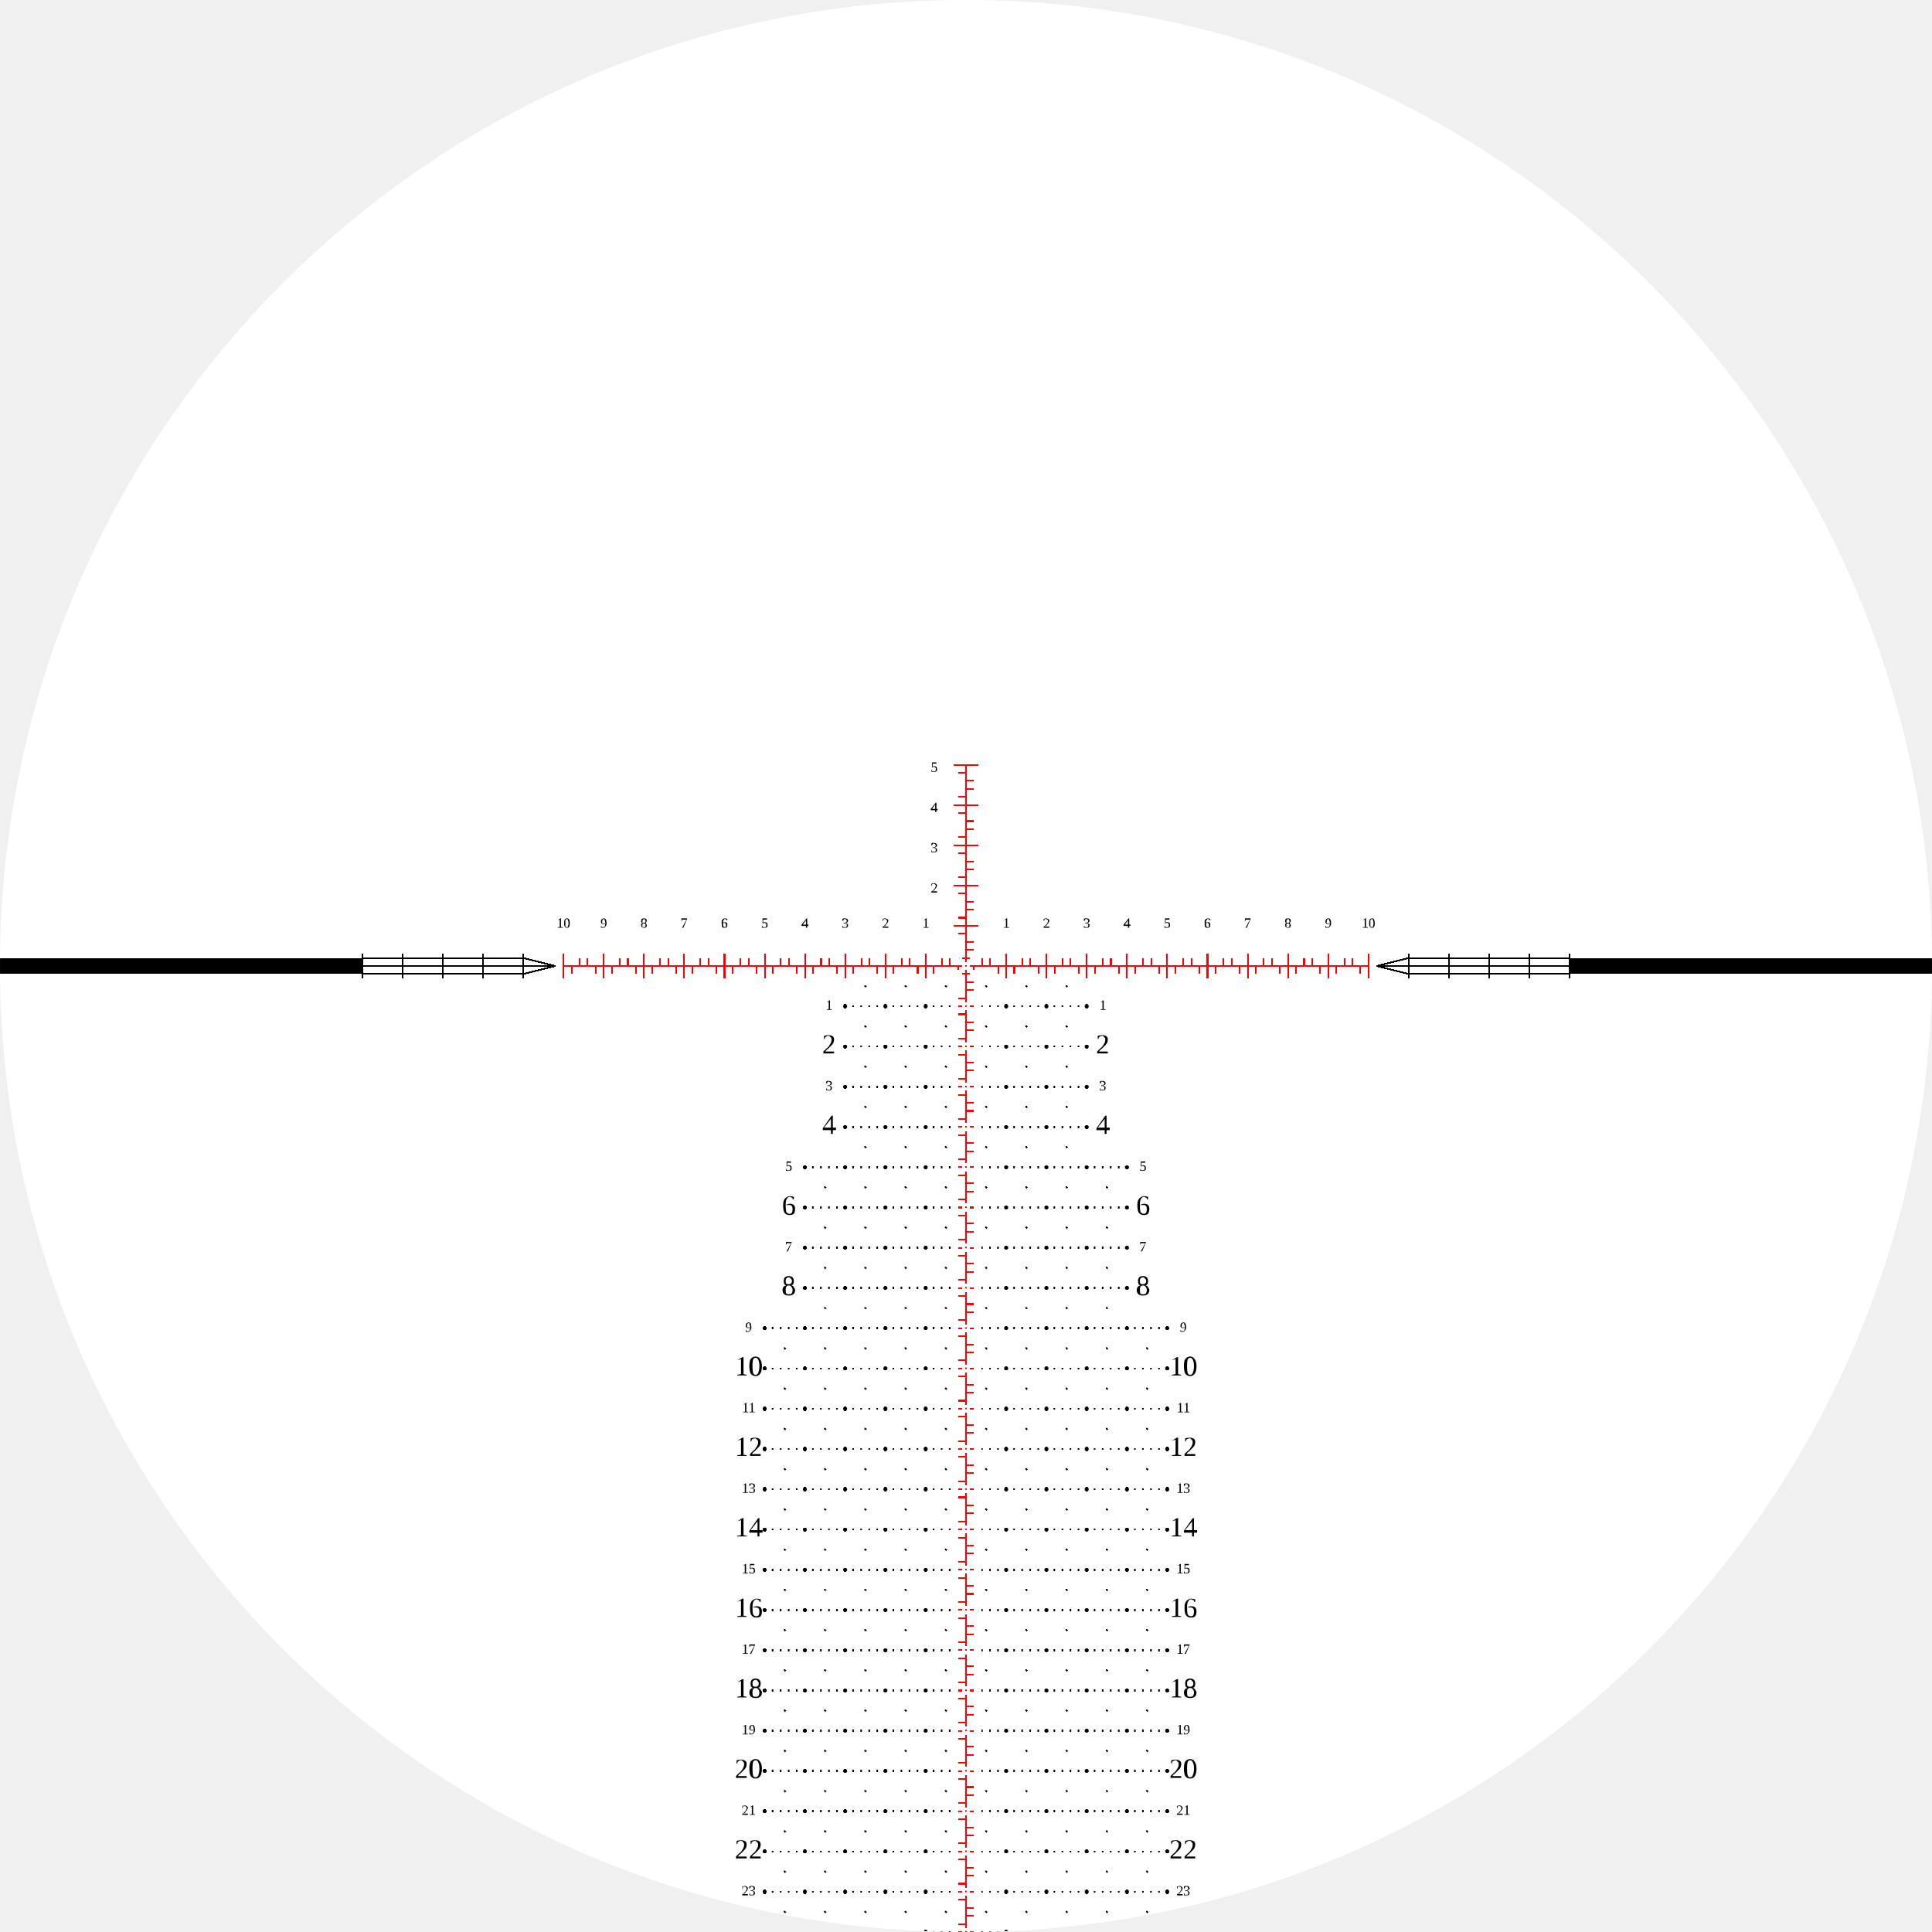
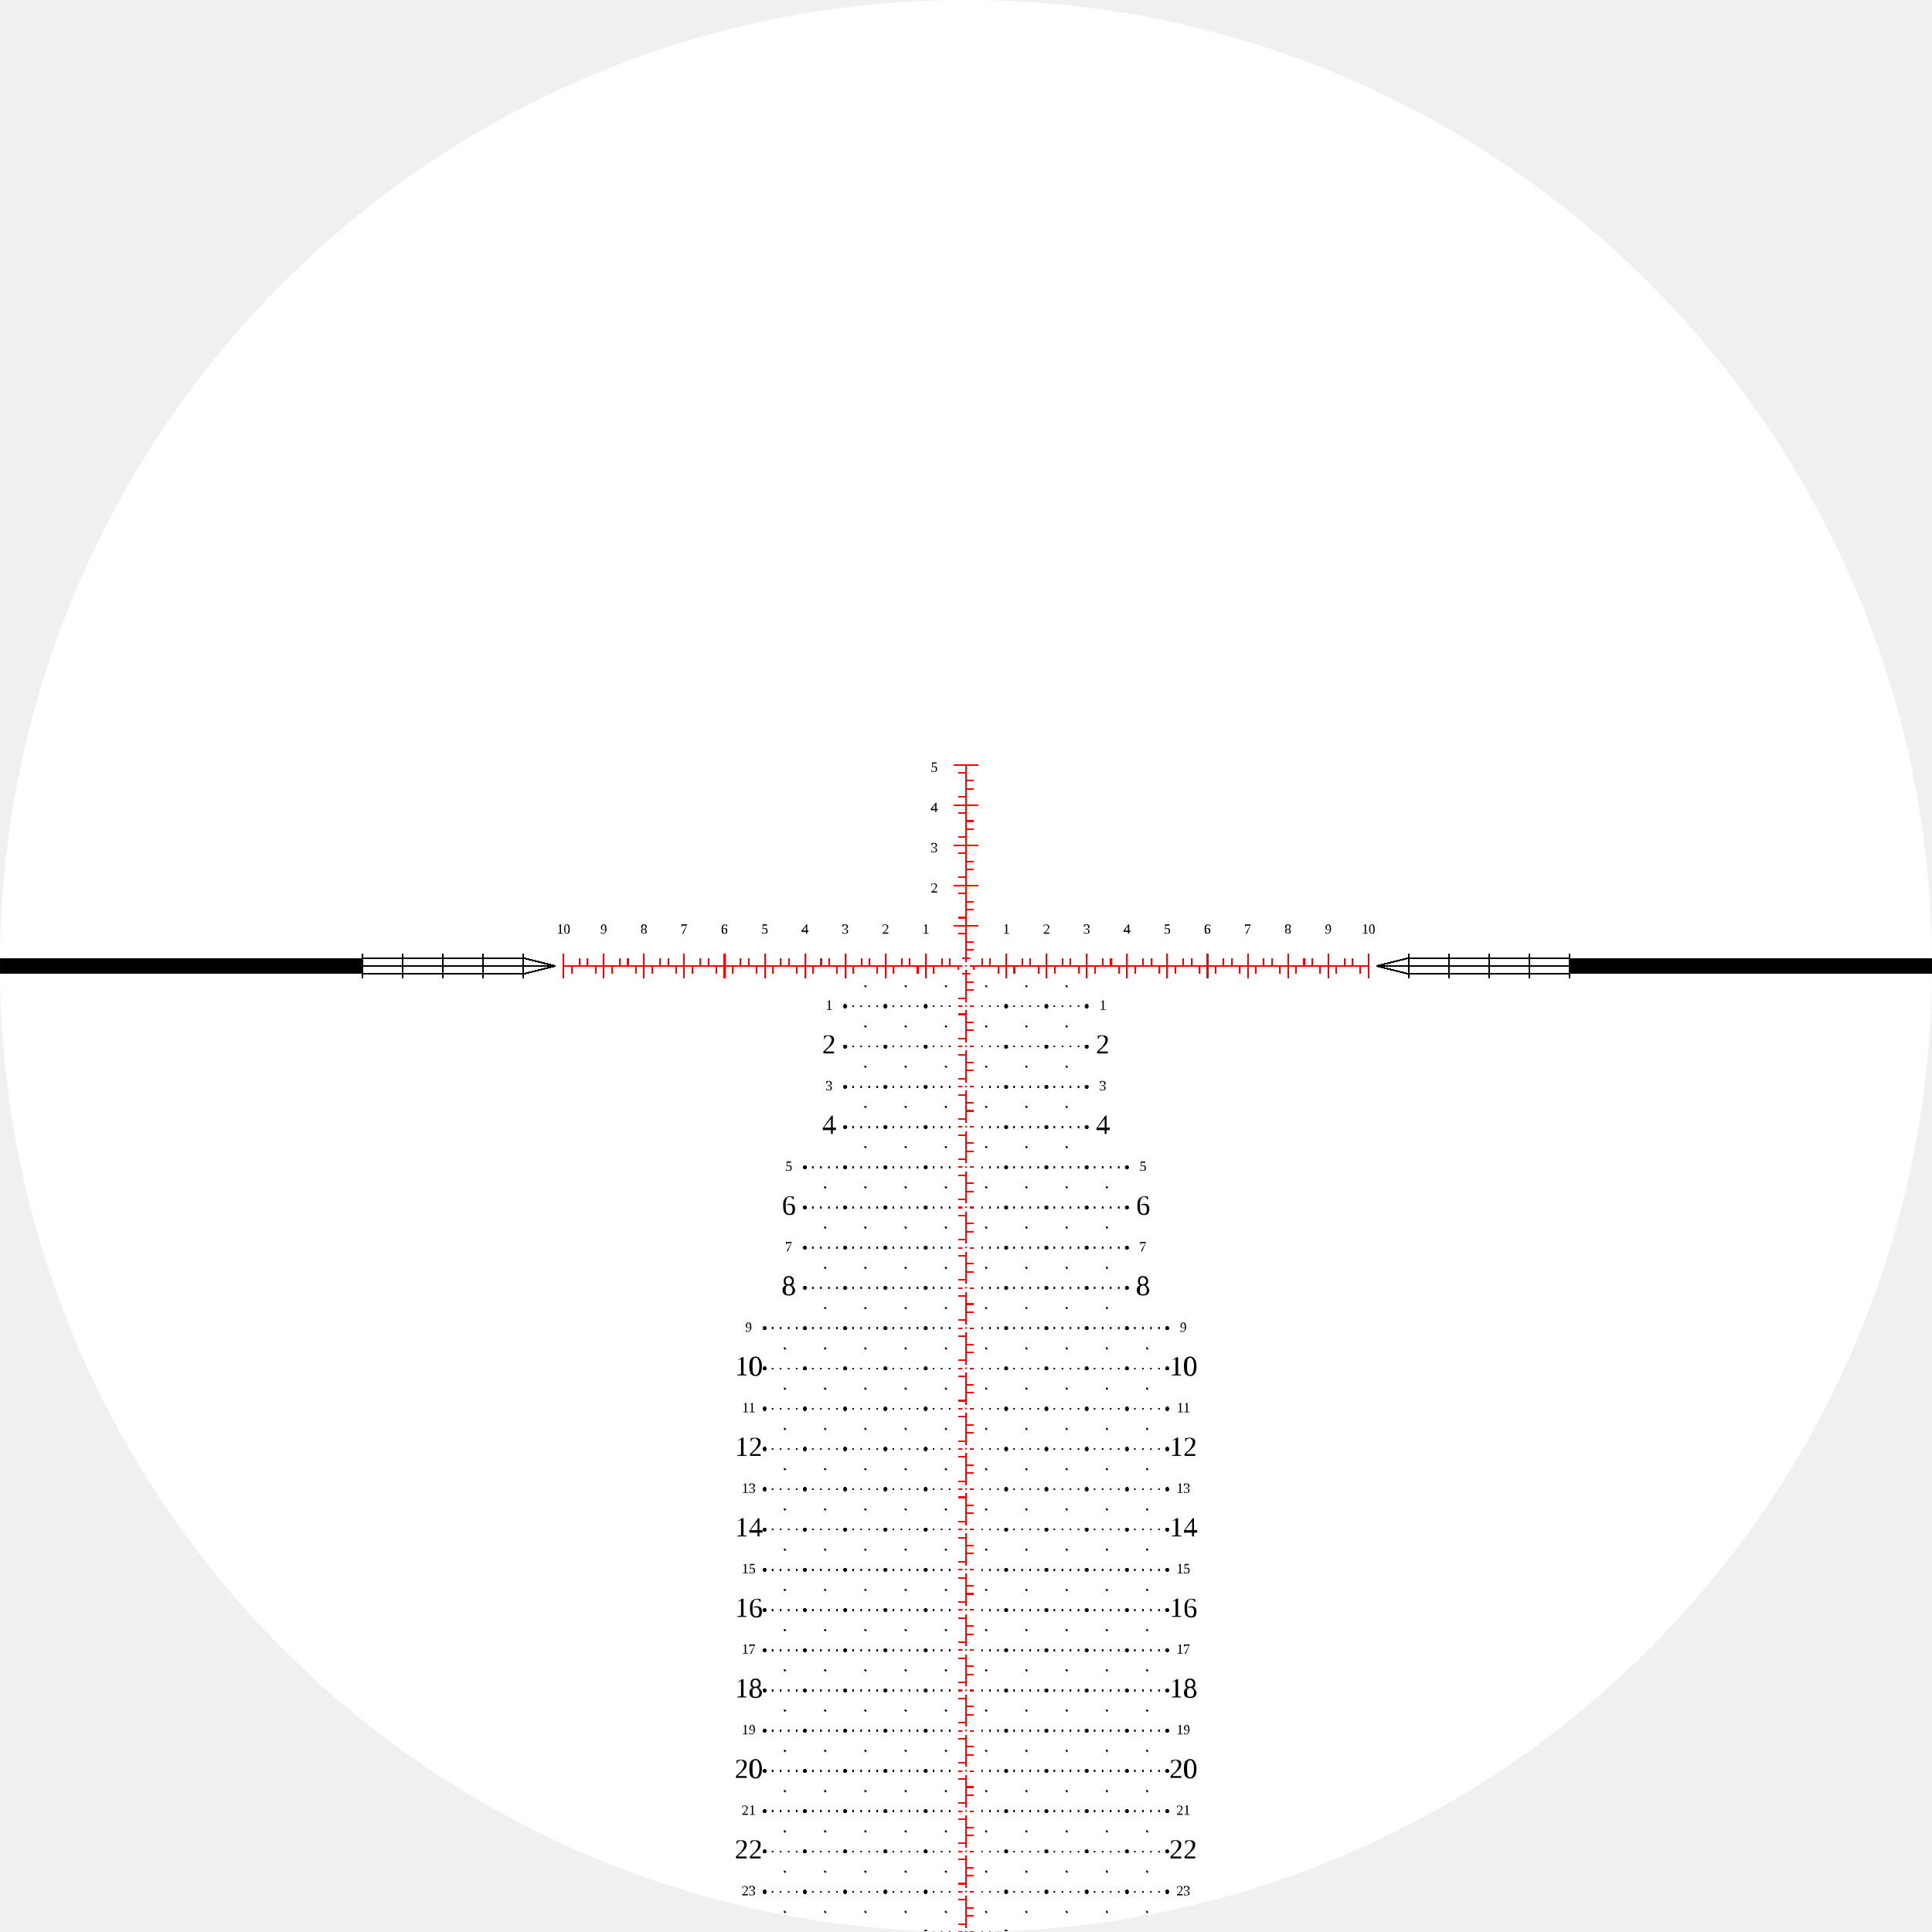
<svg xmlns="http://www.w3.org/2000/svg" width="4800" height="4800" viewBox="-24 -24 48 48" data-mil-width="48" data-mil-height="48" data-factor="100" shape-rendering="crispEdges">
  <defs>
    <pattern id="dotline-0" patternUnits="userSpaceOnUse" x="-0.025" y="-0.025" width="1" height="0.05">
      <circle cx="0.025" cy="0.025" r="0.025" fill="red" />
    </pattern>
    <pattern id="dotgrid-0" patternUnits="userSpaceOnUse" x="-2.525" y="0.475" width="1" height="1">
      <circle cx="0.025" cy="0.025" r="0.025" fill="black" />
    </pattern>
    <pattern id="dotgrid-2" patternUnits="userSpaceOnUse" x="-3.525" y="5.475" width="1" height="1">
      <circle cx="0.025" cy="0.025" r="0.025" fill="black" />
    </pattern>
    <pattern id="dotgrid-4" patternUnits="userSpaceOnUse" x="-4.525" y="9.475" width="1" height="1">
      <circle cx="0.025" cy="0.025" r="0.025" fill="black" />
    </pattern>
    <pattern id="dotline-2" patternUnits="userSpaceOnUse" x="-0.05" y="-0.05" width="1" height="0.1">
      <circle cx="0.05" cy="0.05" r="0.05" fill="black" />
    </pattern>
    <pattern id="dotline-5" patternUnits="userSpaceOnUse" x="-0.025" y="-0.025" width="0.2" height="0.05">
      <circle cx="0.025" cy="0.025" r="0.025" fill="black" />
    </pattern>
  </defs>
  <clipPath id="clip0">
    <circle id="circle-0" cx="0" cy="0" r="24" fill="white" />
  </clipPath>
  <g id="clipgroup-0" clip-path="url(#clip0)">
    <rect id="fill-0" x="-24" y="-24" width="48" height="48" fill="white" />
    <line id="hline-0" x1="0.1" y1="0" x2="10" y2="0" stroke="red" stroke-width="0.04" />
    <line id="hline-1" x1="-0.1" y1="0" x2="-10" y2="0" stroke="red" stroke-width="0.04" />
    <line id="vline-0" x1="0" y1="-0.1" x2="0" y2="-5" stroke="red" stroke-width="0.04" />
    <line id="hline-2" x1="-15" y1="0" x2="-10.2" y2="0" stroke="black" stroke-width="0.04" />
    <line id="hline-3" x1="15" y1="0" x2="10.2" y2="0" stroke="black" stroke-width="0.04" />
    <line id="line-0" x1="11" y1="-0.2" x2="10.2" y2="0" stroke="black" stroke-width="0.04" />
    <line id="line-1" x1="11" y1="0.2" x2="10.2" y2="0" stroke="black" stroke-width="0.04" />
    <line id="line-2" x1="-11" y1="-0.2" x2="-10.2" y2="0" stroke="black" stroke-width="0.04" />
    <line id="line-3" x1="-11" y1="0.2" x2="-10.2" y2="0" stroke="black" stroke-width="0.04" />
    <rect id="rect-0" x="-15" y="-0.2" width="4" height="0.4" fill="transparent" stroke="black" stroke-width="0.04" />
    <rect id="rect-1" x="11" y="-0.2" width="4" height="0.4" fill="transparent" stroke="black" stroke-width="0.04" />
    <rect id="rect-2" x="-24" y="-0.2" width="9" height="0.4" fill="black" />
    <rect id="rect-3" x="15" y="-0.2" width="9" height="0.4" fill="black" />
    <path id="hruler-0" d="M 11 -0.3 L 11 0.3 M 12 -0.3 L 12 0.3 M 13 -0.3 L 13 0.3 M 14 -0.3 L 14 0.3 M 15 -0.3 L 15 0.3" fill="none" stroke="black" stroke-width="0.04" />
    <path id="hruler-1" d="M -11 -0.3 L -11 0.3 M -12 -0.3 L -12 0.3 M -13 -0.3 L -13 0.3 M -14 -0.3 L -14 0.3 M -15 -0.3 L -15 0.3" fill="none" stroke="black" stroke-width="0.04" />
-     <text id="text-0" x="-10" y="-0.95" fill="black" font-size="0.347" text-anchor="middle">10</text>
-     <text id="text-1" x="-9" y="-0.95" fill="black" font-size="0.347" text-anchor="middle">9</text>
-     <text id="text-2" x="-8" y="-0.95" fill="black" font-size="0.347" text-anchor="middle">8</text>
-     <text id="text-3" x="-7" y="-0.95" fill="black" font-size="0.347" text-anchor="middle">7</text>
-     <text id="text-4" x="-6" y="-0.95" fill="black" font-size="0.347" text-anchor="middle">6</text>
-     <text id="text-5" x="-5" y="-0.95" fill="black" font-size="0.347" text-anchor="middle">5</text>
-     <text id="text-6" x="-4" y="-0.95" fill="black" font-size="0.347" text-anchor="middle">4</text>
-     <text id="text-7" x="-3" y="-0.95" fill="black" font-size="0.347" text-anchor="middle">3</text>
-     <text id="text-8" x="-2" y="-0.95" fill="black" font-size="0.347" text-anchor="middle">2</text>
-     <text id="text-9" x="-1" y="-0.95" fill="black" font-size="0.347" text-anchor="middle">1</text>
-     <text id="text-10" x="1" y="-0.95" fill="black" font-size="0.347" text-anchor="middle">1</text>
-     <text id="text-11" x="2" y="-0.95" fill="black" font-size="0.347" text-anchor="middle">2</text>
-     <text id="text-12" x="3" y="-0.95" fill="black" font-size="0.347" text-anchor="middle">3</text>
-     <text id="text-13" x="4" y="-0.95" fill="black" font-size="0.347" text-anchor="middle">4</text>
-     <text id="text-14" x="5" y="-0.95" fill="black" font-size="0.347" text-anchor="middle">5</text>
-     <text id="text-15" x="6" y="-0.95" fill="black" font-size="0.347" text-anchor="middle">6</text>
-     <text id="text-16" x="7" y="-0.95" fill="black" font-size="0.347" text-anchor="middle">7</text>
-     <text id="text-17" x="8" y="-0.95" fill="black" font-size="0.347" text-anchor="middle">8</text>
-     <text id="text-18" x="9" y="-0.95" fill="black" font-size="0.347" text-anchor="middle">9</text>
-     <text id="text-19" x="10" y="-0.95" fill="black" font-size="0.347" text-anchor="middle">10</text>
+     <text id="text-0" x="-10" y="-0.8" fill="black" font-size="0.347" text-anchor="middle">10</text>
+     <text id="text-1" x="-9" y="-0.8" fill="black" font-size="0.347" text-anchor="middle">9</text>
+     <text id="text-2" x="-8" y="-0.8" fill="black" font-size="0.347" text-anchor="middle">8</text>
+     <text id="text-3" x="-7" y="-0.8" fill="black" font-size="0.347" text-anchor="middle">7</text>
+     <text id="text-4" x="-6" y="-0.8" fill="black" font-size="0.347" text-anchor="middle">6</text>
+     <text id="text-5" x="-5" y="-0.8" fill="black" font-size="0.347" text-anchor="middle">5</text>
+     <text id="text-6" x="-4" y="-0.8" fill="black" font-size="0.347" text-anchor="middle">4</text>
+     <text id="text-7" x="-3" y="-0.8" fill="black" font-size="0.347" text-anchor="middle">3</text>
+     <text id="text-8" x="-2" y="-0.8" fill="black" font-size="0.347" text-anchor="middle">2</text>
+     <text id="text-9" x="-1" y="-0.8" fill="black" font-size="0.347" text-anchor="middle">1</text>
+     <text id="text-10" x="1" y="-0.8" fill="black" font-size="0.347" text-anchor="middle">1</text>
+     <text id="text-11" x="2" y="-0.8" fill="black" font-size="0.347" text-anchor="middle">2</text>
+     <text id="text-12" x="3" y="-0.8" fill="black" font-size="0.347" text-anchor="middle">3</text>
+     <text id="text-13" x="4" y="-0.8" fill="black" font-size="0.347" text-anchor="middle">4</text>
+     <text id="text-14" x="5" y="-0.8" fill="black" font-size="0.347" text-anchor="middle">5</text>
+     <text id="text-15" x="6" y="-0.8" fill="black" font-size="0.347" text-anchor="middle">6</text>
+     <text id="text-16" x="7" y="-0.8" fill="black" font-size="0.347" text-anchor="middle">7</text>
+     <text id="text-17" x="8" y="-0.8" fill="black" font-size="0.347" text-anchor="middle">8</text>
+     <text id="text-18" x="9" y="-0.8" fill="black" font-size="0.347" text-anchor="middle">9</text>
+     <text id="text-19" x="10" y="-0.8" fill="black" font-size="0.347" text-anchor="middle">10</text>
    <path id="hruler-2" d="M 10 -0.3 L 10 0.3 M 9 -0.3 L 9 0.3 M 8 -0.3 L 8 0.3 M 7 -0.3 L 7 0.3 M 6 -0.3 L 6 0.3 M 5 -0.3 L 5 0.3 M 4 -0.3 L 4 0.3 M 3 -0.3 L 3 0.3 M 2 -0.3 L 2 0.3 M 1 -0.3 L 1 0.3" fill="none" stroke="red" stroke-width="0.04" />
    <path id="hruler-3" d="M -10 -0.3 L -10 0.3 M -9 -0.3 L -9 0.3 M -8 -0.3 L -8 0.3 M -7 -0.3 L -7 0.3 M -6 -0.3 L -6 0.3 M -5 -0.3 L -5 0.3 M -4 -0.3 L -4 0.3 M -3 -0.3 L -3 0.3 M -2 -0.3 L -2 0.3 M -1 -0.3 L -1 0.3" fill="none" stroke="red" stroke-width="0.04" />
    <path id="hruler-4" d="M 9.8 0 L 9.8 0.2 M 8.8 0 L 8.8 0.2 M 7.8 0 L 7.8 0.2 M 6.8 0 L 6.8 0.2 M 5.8 0 L 5.8 0.2 M 4.8 0 L 4.8 0.2 M 3.8 0 L 3.8 0.2 M 2.8 0 L 2.8 0.2 M 1.8 0 L 1.8 0.2 M 0.8 0 L 0.8 0.2" fill="none" stroke="red" stroke-width="0.04" />
    <path id="hruler-5" d="M -9.8 0 L -9.8 0.2 M -8.8 0 L -8.8 0.2 M -7.8 0 L -7.8 0.2 M -6.8 0 L -6.8 0.2 M -5.8 0 L -5.8 0.2 M -4.8 0 L -4.8 0.2 M -3.8 0 L -3.8 0.2 M -2.8 0 L -2.8 0.2 M -1.8 0 L -1.8 0.2 M -0.8 0 L -0.8 0.2" fill="none" stroke="red" stroke-width="0.04" />
    <path id="hruler-6" d="M 9.6 -0.2 L 9.6 0 M 8.6 -0.2 L 8.6 0 M 7.6 -0.2 L 7.6 0 M 6.6 -0.2 L 6.6 0 M 5.6 -0.2 L 5.6 0 M 4.6 -0.2 L 4.6 0 M 3.6 -0.2 L 3.6 0 M 2.6 -0.2 L 2.6 0 M 1.6 -0.2 L 1.6 0 M 0.6 -0.2 L 0.6 0" fill="none" stroke="red" stroke-width="0.04" />
    <path id="hruler-7" d="M -9.6 -0.2 L -9.6 0 M -8.6 -0.2 L -8.6 0 M -7.6 -0.2 L -7.6 0 M -6.6 -0.2 L -6.6 0 M -5.6 -0.2 L -5.6 0 M -4.6 -0.2 L -4.6 0 M -3.6 -0.2 L -3.6 0 M -2.6 -0.2 L -2.6 0 M -1.6 -0.2 L -1.6 0 M -0.6 -0.2 L -0.6 0" fill="none" stroke="red" stroke-width="0.04" />
    <path id="hruler-8" d="M 9.4 -0.2 L 9.4 0 M 8.4 -0.2 L 8.4 0 M 7.4 -0.2 L 7.4 0 M 6.4 -0.2 L 6.4 0 M 5.4 -0.2 L 5.4 0 M 4.4 -0.2 L 4.4 0 M 3.4 -0.2 L 3.4 0 M 2.4 -0.2 L 2.4 0 M 1.4 -0.2 L 1.4 0 M 0.4 -0.2 L 0.4 0" fill="none" stroke="red" stroke-width="0.04" />
    <path id="hruler-9" d="M -9.4 -0.2 L -9.4 0 M -8.4 -0.2 L -8.4 0 M -7.4 -0.2 L -7.4 0 M -6.4 -0.2 L -6.4 0 M -5.4 -0.2 L -5.4 0 M -4.4 -0.2 L -4.4 0 M -3.4 -0.2 L -3.4 0 M -2.4 -0.2 L -2.4 0 M -1.4 -0.2 L -1.4 0 M -0.4 -0.2 L -0.4 0" fill="none" stroke="red" stroke-width="0.04" />
    <path id="hruler-10" d="M 9.2 0 L 9.2 0.2 M 8.2 0 L 8.2 0.2 M 7.2 0 L 7.2 0.2 M 6.2 0 L 6.2 0.2 M 5.2 0 L 5.2 0.2 M 4.2 0 L 4.2 0.2 M 3.2 0 L 3.2 0.2 M 2.2 0 L 2.2 0.2 M 1.2 0 L 1.2 0.2" fill="none" stroke="red" stroke-width="0.04" />
    <path id="hruler-11" d="M -9.2 0 L -9.2 0.2 M -8.2 0 L -8.2 0.2 M -7.2 0 L -7.2 0.2 M -6.2 0 L -6.2 0.2 M -5.2 0 L -5.2 0.2 M -4.2 0 L -4.2 0.2 M -3.2 0 L -3.2 0.2 M -2.2 0 L -2.2 0.2 M -1.2 0 L -1.2 0.2" fill="none" stroke="red" stroke-width="0.04" />
    <line id="vline-1" x1="0.2" y1="0" x2="0.2" y2="0.1" stroke="red" stroke-width="0.04" />
    <line id="vline-2" x1="-0.2" y1="0" x2="-0.2" y2="0.1" stroke="red" stroke-width="0.04" />
    <path id="vruler-0" d="M -0.2 1.2 L 0 1.2 M -0.2 2.2 L 0 2.2 M -0.2 3.2 L 0 3.2 M -0.2 4.2 L 0 4.2 M -0.2 5.2 L 0 5.2 M -0.2 6.2 L 0 6.2 M -0.2 7.2 L 0 7.2 M -0.2 8.2 L 0 8.2 M -0.2 9.2 L 0 9.2 M -0.2 10.2 L 0 10.2 M -0.2 11.2 L 0 11.2 M -0.2 12.2 L 0 12.2 M -0.2 13.2 L 0 13.2 M -0.2 14.2 L 0 14.2 M -0.2 15.2 L 0 15.2 M -0.2 16.2 L 0 16.2 M -0.2 17.2 L 0 17.2 M -0.2 18.2 L 0 18.2 M -0.2 19.2 L 0 19.2 M -0.2 20.2 L 0 20.2 M -0.2 21.2 L 0 21.2 M -0.2 22.2 L 0 22.2 M -0.2 23.2 L 0 23.2" fill="none" stroke="red" stroke-width="0.04" />
    <path id="vruler-1" d="M 0 0.4 L 0.2 0.4 M 0 1.4 L 0.2 1.4 M 0 2.4 L 0.2 2.4 M 0 3.4 L 0.2 3.4 M 0 4.4 L 0.2 4.4 M 0 5.4 L 0.2 5.4 M 0 6.4 L 0.2 6.4 M 0 7.4 L 0.2 7.4 M 0 8.4 L 0.2 8.4 M 0 9.4 L 0.2 9.4 M 0 10.4 L 0.2 10.4 M 0 11.4 L 0.2 11.4 M 0 12.4 L 0.2 12.4 M 0 13.4 L 0.2 13.4 M 0 14.4 L 0.2 14.4 M 0 15.4 L 0.2 15.4 M 0 16.4 L 0.2 16.4 M 0 17.4 L 0.2 17.4 M 0 18.4 L 0.2 18.4 M 0 19.4 L 0.2 19.4 M 0 20.4 L 0.2 20.4 M 0 21.4 L 0.2 21.4 M 0 22.4 L 0.2 22.4 M 0 23.4 L 0.2 23.4" fill="none" stroke="red" stroke-width="0.04" />
    <path id="vruler-2" d="M 0 0.6 L 0.2 0.6 M 0 1.6 L 0.2 1.6 M 0 2.6 L 0.2 2.6 M 0 3.6 L 0.2 3.6 M 0 4.6 L 0.2 4.6 M 0 5.6 L 0.2 5.6 M 0 6.6 L 0.2 6.6 M 0 7.6 L 0.2 7.6 M 0 8.6 L 0.2 8.6 M 0 9.6 L 0.2 9.6 M 0 10.6 L 0.2 10.6 M 0 11.6 L 0.2 11.6 M 0 12.6 L 0.2 12.6 M 0 13.6 L 0.2 13.6 M 0 14.6 L 0.2 14.6 M 0 15.6 L 0.2 15.6 M 0 16.6 L 0.2 16.6 M 0 17.6 L 0.2 17.6 M 0 18.6 L 0.2 18.6 M 0 19.6 L 0.2 19.6 M 0 20.6 L 0.2 20.6 M 0 21.6 L 0.2 21.6 M 0 22.6 L 0.2 22.6 M 0 23.6 L 0.2 23.6" fill="none" stroke="red" stroke-width="0.04" />
    <path id="vruler-3" d="M -0.2 0.8 L 0 0.8 M -0.2 1.8 L 0 1.8 M -0.2 2.8 L 0 2.8 M -0.2 3.8 L 0 3.8 M -0.2 4.8 L 0 4.8 M -0.2 5.8 L 0 5.8 M -0.2 6.8 L 0 6.8 M -0.2 7.8 L 0 7.8 M -0.2 8.8 L 0 8.8 M -0.2 9.8 L 0 9.8 M -0.2 10.8 L 0 10.8 M -0.2 11.8 L 0 11.8 M -0.2 12.8 L 0 12.8 M -0.2 13.8 L 0 13.8 M -0.2 14.8 L 0 14.8 M -0.2 15.8 L 0 15.8 M -0.2 16.8 L 0 16.8 M -0.2 17.8 L 0 17.8 M -0.2 18.8 L 0 18.8 M -0.2 19.8 L 0 19.8 M -0.2 20.8 L 0 20.8 M -0.2 21.8 L 0 21.8 M -0.2 22.8 L 0 22.8 M -0.2 23.8 L 0 23.8" fill="none" stroke="red" stroke-width="0.04" />
    <path id="vruler-4" d="M -0.3 -5 L 0.3 -5 M -0.3 -4 L 0.3 -4 M -0.3 -3 L 0.3 -3 M -0.3 -2 L 0.3 -2 M -0.3 -1 L 0.3 -1" fill="none" stroke="red" stroke-width="0.04" />
    <path id="vruler-5" d="M -0.2 -4.8 L 0 -4.8 M -0.2 -3.8 L 0 -3.8 M -0.2 -2.8 L 0 -2.8 M -0.2 -1.8 L 0 -1.8 M -0.2 -0.8 L 0 -0.8" fill="none" stroke="red" stroke-width="0.04" />
    <path id="vruler-6" d="M 0 -4.6 L 0.2 -4.6 M 0 -3.6 L 0.2 -3.6 M 0 -2.6 L 0.2 -2.6 M 0 -1.6 L 0.2 -1.6 M 0 -0.6 L 0.2 -0.6" fill="none" stroke="red" stroke-width="0.04" />
    <path id="vruler-7" d="M 0 -4.4 L 0.2 -4.4 M 0 -3.4 L 0.2 -3.4 M 0 -2.4 L 0.2 -2.4 M 0 -1.4 L 0.2 -1.4 M 0 -0.4 L 0.2 -0.4" fill="none" stroke="red" stroke-width="0.04" />
    <path id="vruler-8" d="M -0.2 -4.2 L 0 -4.2 M -0.2 -3.2 L 0 -3.2 M -0.2 -2.2 L 0 -2.2 M -0.2 -1.2 L 0 -1.2" fill="none" stroke="red" stroke-width="0.04" />
    <path id="vruler-9" d="M 0.1 1 L 0.2 1 M 0.1 2 L 0.2 2 M 0.1 3 L 0.2 3 M 0.1 4 L 0.2 4 M 0.1 5 L 0.2 5 M 0.1 6 L 0.2 6 M 0.1 7 L 0.2 7 M 0.1 8 L 0.2 8 M 0.1 9 L 0.2 9 M 0.1 10 L 0.2 10 M 0.1 11 L 0.2 11 M 0.1 12 L 0.2 12 M 0.1 13 L 0.2 13 M 0.1 14 L 0.2 14 M 0.1 15 L 0.2 15 M 0.1 16 L 0.2 16 M 0.1 17 L 0.2 17 M 0.1 18 L 0.2 18 M 0.1 19 L 0.2 19 M 0.1 20 L 0.2 20 M 0.1 21 L 0.2 21 M 0.1 22 L 0.2 22 M 0.1 23 L 0.2 23 M 0.1 24 L 0.2 24" fill="none" stroke="red" stroke-width="0.04" />
    <path id="vruler-10" d="M -0.2 1 L -0.1 1 M -0.2 2 L -0.1 2 M -0.2 3 L -0.1 3 M -0.2 4 L -0.1 4 M -0.2 5 L -0.1 5 M -0.2 6 L -0.1 6 M -0.2 7 L -0.1 7 M -0.2 8 L -0.1 8 M -0.2 9 L -0.1 9 M -0.2 10 L -0.1 10 M -0.2 11 L -0.1 11 M -0.2 12 L -0.1 12 M -0.2 13 L -0.1 13 M -0.2 14 L -0.1 14 M -0.2 15 L -0.1 15 M -0.2 16 L -0.1 16 M -0.2 17 L -0.1 17 M -0.2 18 L -0.1 18 M -0.2 19 L -0.1 19 M -0.2 20 L -0.1 20 M -0.2 21 L -0.1 21 M -0.2 22 L -0.1 22 M -0.2 23 L -0.1 23 M -0.2 24 L -0.1 24" fill="none" stroke="red" stroke-width="0.04" />
    <line id="hline-4" x1="0.1" y1="0.2" x2="-0.1" y2="0.2" stroke="red" stroke-width="0.04" />
    <line id="hline-5" x1="0.1" y1="-0.2" x2="-0.1" y2="-0.2" stroke="red" stroke-width="0.04" />
    <rect id="dotline-1" x="-0.025" y="-0.025" width="24.05" height="0.05" fill="url(#dotline-0)" transform="translate(0,0) rotate(90)" />
    <path id="vdashline-0" d="M 0 0.1 L 0 0.9 M 0 1.1 L 0 1.9 M 0 2.1 L 0 2.9 M 0 3.1 L 0 3.9 M 0 4.1 L 0 4.9 M 0 5.1 L 0 5.9 M 0 6.1 L 0 6.9 M 0 7.1 L 0 7.9 M 0 8.1 L 0 8.9 M 0 9.1 L 0 9.9 M 0 10.1 L 0 10.9 M 0 11.1 L 0 11.9 M 0 12.1 L 0 12.9 M 0 13.1 L 0 13.9 M 0 14.1 L 0 14.9 M 0 15.1 L 0 15.9 M 0 16.1 L 0 16.9 M 0 17.1 L 0 17.9 M 0 18.1 L 0 18.9 M 0 19.1 L 0 19.9 M 0 20.1 L 0 20.9 M 0 21.1 L 0 21.9 M 0 22.1 L 0 22.9 M 0 23.1 L 0 23.9" fill="none" stroke="red" stroke-width="0.04" />
    <text id="text-20" x="-0.7" y="-4.825" fill="black" font-size="0.347" text-anchor="end">5</text>
    <text id="text-21" x="-0.7" y="-3.825" fill="black" font-size="0.347" text-anchor="end">4</text>
    <text id="text-22" x="-0.7" y="-2.825" fill="black" font-size="0.347" text-anchor="end">3</text>
    <text id="text-23" x="-0.7" y="-1.825" fill="black" font-size="0.347" text-anchor="end">2</text>
    <rect id="dotgrid-1" x="-2.525" y="0.475" width="5.05" height="4.05" fill="url(#dotgrid-0)" />
    <rect id="dotgrid-3" x="-3.525" y="5.475" width="7.05" height="3.05" fill="url(#dotgrid-2)" />
    <rect id="dotgrid-5" x="-4.525" y="9.475" width="9.05" height="15.05" fill="url(#dotgrid-4)" />
    <text id="text-24" x="3.4" y="1.088" fill="black" font-size="0.347" text-anchor="middle">1</text>
    <text id="text-25" x="-3.4" y="1.088" fill="black" font-size="0.347" text-anchor="middle">1</text>
    <rect id="dotline-3" x="-0.05" y="-0.05" width="2.1" height="0.1" fill="url(#dotline-2)" transform="translate(-3,1) rotate(0)" />
    <rect id="dotline-4" x="-0.05" y="-0.05" width="2.1" height="0.1" fill="url(#dotline-2)" transform="translate(1,1) rotate(0)" />
    <rect id="dotline-6" x="-0.025" y="-0.025" width="2.65" height="0.05" fill="url(#dotline-5)" transform="translate(-3,1) rotate(0)" />
    <rect id="dotline-7" x="-0.025" y="-0.025" width="2.65" height="0.05" fill="url(#dotline-5)" transform="translate(0.4,1) rotate(0)" />
    <text id="text-26" x="3.4" y="2.175" fill="black" font-size="0.694" text-anchor="middle">2</text>
    <text id="text-27" x="-3.4" y="2.175" fill="black" font-size="0.694" text-anchor="middle">2</text>
    <rect id="dotline-8" x="-0.05" y="-0.05" width="2.1" height="0.1" fill="url(#dotline-2)" transform="translate(-3,2) rotate(0)" />
    <rect id="dotline-9" x="-0.05" y="-0.05" width="2.1" height="0.1" fill="url(#dotline-2)" transform="translate(1,2) rotate(0)" />
    <rect id="dotline-10" x="-0.025" y="-0.025" width="2.65" height="0.05" fill="url(#dotline-5)" transform="translate(-3,2) rotate(0)" />
    <rect id="dotline-11" x="-0.025" y="-0.025" width="2.65" height="0.05" fill="url(#dotline-5)" transform="translate(0.4,2) rotate(0)" />
    <text id="text-28" x="3.4" y="3.088" fill="black" font-size="0.347" text-anchor="middle">3</text>
    <text id="text-29" x="-3.4" y="3.088" fill="black" font-size="0.347" text-anchor="middle">3</text>
    <rect id="dotline-12" x="-0.05" y="-0.05" width="2.1" height="0.1" fill="url(#dotline-2)" transform="translate(-3,3) rotate(0)" />
    <rect id="dotline-13" x="-0.05" y="-0.05" width="2.1" height="0.1" fill="url(#dotline-2)" transform="translate(1,3) rotate(0)" />
    <rect id="dotline-14" x="-0.025" y="-0.025" width="2.65" height="0.05" fill="url(#dotline-5)" transform="translate(-3,3) rotate(0)" />
    <rect id="dotline-15" x="-0.025" y="-0.025" width="2.65" height="0.05" fill="url(#dotline-5)" transform="translate(0.4,3) rotate(0)" />
    <text id="text-30" x="3.4" y="4.175" fill="black" font-size="0.694" text-anchor="middle">4</text>
    <text id="text-31" x="-3.4" y="4.175" fill="black" font-size="0.694" text-anchor="middle">4</text>
    <rect id="dotline-16" x="-0.05" y="-0.05" width="2.1" height="0.1" fill="url(#dotline-2)" transform="translate(-3,4) rotate(0)" />
    <rect id="dotline-17" x="-0.05" y="-0.05" width="2.1" height="0.1" fill="url(#dotline-2)" transform="translate(1,4) rotate(0)" />
    <rect id="dotline-18" x="-0.025" y="-0.025" width="2.65" height="0.05" fill="url(#dotline-5)" transform="translate(-3,4) rotate(0)" />
    <rect id="dotline-19" x="-0.025" y="-0.025" width="2.65" height="0.05" fill="url(#dotline-5)" transform="translate(0.4,4) rotate(0)" />
    <text id="text-32" x="4.4" y="5.088" fill="black" font-size="0.347" text-anchor="middle">5</text>
    <text id="text-33" x="-4.4" y="5.088" fill="black" font-size="0.347" text-anchor="middle">5</text>
    <rect id="dotline-20" x="-0.05" y="-0.05" width="3.1" height="0.1" fill="url(#dotline-2)" transform="translate(-4,5) rotate(0)" />
    <rect id="dotline-21" x="-0.05" y="-0.05" width="3.1" height="0.1" fill="url(#dotline-2)" transform="translate(1,5) rotate(0)" />
    <rect id="dotline-22" x="-0.025" y="-0.025" width="3.65" height="0.05" fill="url(#dotline-5)" transform="translate(-4,5) rotate(0)" />
    <rect id="dotline-23" x="-0.025" y="-0.025" width="3.65" height="0.05" fill="url(#dotline-5)" transform="translate(0.4,5) rotate(0)" />
    <text id="text-34" x="4.4" y="6.175" fill="black" font-size="0.694" text-anchor="middle">6</text>
    <text id="text-35" x="-4.4" y="6.175" fill="black" font-size="0.694" text-anchor="middle">6</text>
    <rect id="dotline-24" x="-0.05" y="-0.05" width="3.1" height="0.1" fill="url(#dotline-2)" transform="translate(-4,6) rotate(0)" />
    <rect id="dotline-25" x="-0.05" y="-0.05" width="3.1" height="0.1" fill="url(#dotline-2)" transform="translate(1,6) rotate(0)" />
    <rect id="dotline-26" x="-0.025" y="-0.025" width="3.65" height="0.05" fill="url(#dotline-5)" transform="translate(-4,6) rotate(0)" />
    <rect id="dotline-27" x="-0.025" y="-0.025" width="3.65" height="0.05" fill="url(#dotline-5)" transform="translate(0.4,6) rotate(0)" />
    <text id="text-36" x="4.4" y="7.088" fill="black" font-size="0.347" text-anchor="middle">7</text>
    <text id="text-37" x="-4.4" y="7.088" fill="black" font-size="0.347" text-anchor="middle">7</text>
    <rect id="dotline-28" x="-0.05" y="-0.05" width="3.1" height="0.1" fill="url(#dotline-2)" transform="translate(-4,7) rotate(0)" />
    <rect id="dotline-29" x="-0.05" y="-0.05" width="3.1" height="0.1" fill="url(#dotline-2)" transform="translate(1,7) rotate(0)" />
    <rect id="dotline-30" x="-0.025" y="-0.025" width="3.65" height="0.05" fill="url(#dotline-5)" transform="translate(-4,7) rotate(0)" />
    <rect id="dotline-31" x="-0.025" y="-0.025" width="3.65" height="0.05" fill="url(#dotline-5)" transform="translate(0.4,7) rotate(0)" />
    <text id="text-38" x="4.4" y="8.175" fill="black" font-size="0.694" text-anchor="middle">8</text>
    <text id="text-39" x="-4.4" y="8.175" fill="black" font-size="0.694" text-anchor="middle">8</text>
    <rect id="dotline-32" x="-0.05" y="-0.05" width="3.1" height="0.1" fill="url(#dotline-2)" transform="translate(-4,8) rotate(0)" />
    <rect id="dotline-33" x="-0.05" y="-0.05" width="3.1" height="0.1" fill="url(#dotline-2)" transform="translate(1,8) rotate(0)" />
    <rect id="dotline-34" x="-0.025" y="-0.025" width="3.65" height="0.05" fill="url(#dotline-5)" transform="translate(-4,8) rotate(0)" />
    <rect id="dotline-35" x="-0.025" y="-0.025" width="3.65" height="0.05" fill="url(#dotline-5)" transform="translate(0.4,8) rotate(0)" />
    <text id="text-40" x="5.4" y="9.088" fill="black" font-size="0.347" text-anchor="middle">9</text>
    <text id="text-41" x="-5.4" y="9.088" fill="black" font-size="0.347" text-anchor="middle">9</text>
    <rect id="dotline-36" x="-0.05" y="-0.05" width="4.1" height="0.1" fill="url(#dotline-2)" transform="translate(-5,9) rotate(0)" />
    <rect id="dotline-37" x="-0.05" y="-0.05" width="4.1" height="0.1" fill="url(#dotline-2)" transform="translate(1,9) rotate(0)" />
    <rect id="dotline-38" x="-0.025" y="-0.025" width="4.65" height="0.05" fill="url(#dotline-5)" transform="translate(-5,9) rotate(0)" />
    <rect id="dotline-39" x="-0.025" y="-0.025" width="4.65" height="0.05" fill="url(#dotline-5)" transform="translate(0.4,9) rotate(0)" />
    <text id="text-42" x="5.4" y="10.175" fill="black" font-size="0.694" text-anchor="middle">10</text>
    <text id="text-43" x="-5.4" y="10.175" fill="black" font-size="0.694" text-anchor="middle">10</text>
    <rect id="dotline-40" x="-0.05" y="-0.05" width="4.1" height="0.1" fill="url(#dotline-2)" transform="translate(-5,10) rotate(0)" />
    <rect id="dotline-41" x="-0.05" y="-0.05" width="4.1" height="0.1" fill="url(#dotline-2)" transform="translate(1,10) rotate(0)" />
    <rect id="dotline-42" x="-0.025" y="-0.025" width="4.65" height="0.05" fill="url(#dotline-5)" transform="translate(-5,10) rotate(0)" />
    <rect id="dotline-43" x="-0.025" y="-0.025" width="4.65" height="0.05" fill="url(#dotline-5)" transform="translate(0.4,10) rotate(0)" />
    <text id="text-44" x="5.4" y="11.088" fill="black" font-size="0.347" text-anchor="middle">11</text>
    <text id="text-45" x="-5.4" y="11.088" fill="black" font-size="0.347" text-anchor="middle">11</text>
    <rect id="dotline-44" x="-0.05" y="-0.05" width="4.1" height="0.1" fill="url(#dotline-2)" transform="translate(-5,11) rotate(0)" />
    <rect id="dotline-45" x="-0.05" y="-0.05" width="4.1" height="0.1" fill="url(#dotline-2)" transform="translate(1,11) rotate(0)" />
    <rect id="dotline-46" x="-0.025" y="-0.025" width="4.65" height="0.05" fill="url(#dotline-5)" transform="translate(-5,11) rotate(0)" />
    <rect id="dotline-47" x="-0.025" y="-0.025" width="4.65" height="0.05" fill="url(#dotline-5)" transform="translate(0.4,11) rotate(0)" />
    <text id="text-46" x="5.4" y="12.175" fill="black" font-size="0.694" text-anchor="middle">12</text>
    <text id="text-47" x="-5.4" y="12.175" fill="black" font-size="0.694" text-anchor="middle">12</text>
    <rect id="dotline-48" x="-0.05" y="-0.05" width="4.1" height="0.1" fill="url(#dotline-2)" transform="translate(-5,12) rotate(0)" />
    <rect id="dotline-49" x="-0.05" y="-0.05" width="4.1" height="0.1" fill="url(#dotline-2)" transform="translate(1,12) rotate(0)" />
    <rect id="dotline-50" x="-0.025" y="-0.025" width="4.65" height="0.05" fill="url(#dotline-5)" transform="translate(-5,12) rotate(0)" />
    <rect id="dotline-51" x="-0.025" y="-0.025" width="4.65" height="0.05" fill="url(#dotline-5)" transform="translate(0.4,12) rotate(0)" />
    <text id="text-48" x="5.4" y="13.088" fill="black" font-size="0.347" text-anchor="middle">13</text>
    <text id="text-49" x="-5.4" y="13.088" fill="black" font-size="0.347" text-anchor="middle">13</text>
    <rect id="dotline-52" x="-0.05" y="-0.05" width="4.1" height="0.1" fill="url(#dotline-2)" transform="translate(-5,13) rotate(0)" />
    <rect id="dotline-53" x="-0.05" y="-0.05" width="4.1" height="0.1" fill="url(#dotline-2)" transform="translate(1,13) rotate(0)" />
    <rect id="dotline-54" x="-0.025" y="-0.025" width="4.65" height="0.05" fill="url(#dotline-5)" transform="translate(-5,13) rotate(0)" />
    <rect id="dotline-55" x="-0.025" y="-0.025" width="4.65" height="0.05" fill="url(#dotline-5)" transform="translate(0.4,13) rotate(0)" />
    <text id="text-50" x="5.4" y="14.175" fill="black" font-size="0.694" text-anchor="middle">14</text>
    <text id="text-51" x="-5.4" y="14.175" fill="black" font-size="0.694" text-anchor="middle">14</text>
    <rect id="dotline-56" x="-0.05" y="-0.05" width="4.1" height="0.1" fill="url(#dotline-2)" transform="translate(-5,14) rotate(0)" />
    <rect id="dotline-57" x="-0.05" y="-0.05" width="4.1" height="0.1" fill="url(#dotline-2)" transform="translate(1,14) rotate(0)" />
    <rect id="dotline-58" x="-0.025" y="-0.025" width="4.65" height="0.05" fill="url(#dotline-5)" transform="translate(-5,14) rotate(0)" />
    <rect id="dotline-59" x="-0.025" y="-0.025" width="4.65" height="0.05" fill="url(#dotline-5)" transform="translate(0.4,14) rotate(0)" />
    <text id="text-52" x="5.4" y="15.088" fill="black" font-size="0.347" text-anchor="middle">15</text>
    <text id="text-53" x="-5.4" y="15.088" fill="black" font-size="0.347" text-anchor="middle">15</text>
    <rect id="dotline-60" x="-0.05" y="-0.05" width="4.1" height="0.1" fill="url(#dotline-2)" transform="translate(-5,15) rotate(0)" />
    <rect id="dotline-61" x="-0.05" y="-0.05" width="4.1" height="0.1" fill="url(#dotline-2)" transform="translate(1,15) rotate(0)" />
    <rect id="dotline-62" x="-0.025" y="-0.025" width="4.65" height="0.05" fill="url(#dotline-5)" transform="translate(-5,15) rotate(0)" />
    <rect id="dotline-63" x="-0.025" y="-0.025" width="4.65" height="0.05" fill="url(#dotline-5)" transform="translate(0.4,15) rotate(0)" />
    <text id="text-54" x="5.4" y="16.175" fill="black" font-size="0.694" text-anchor="middle">16</text>
    <text id="text-55" x="-5.4" y="16.175" fill="black" font-size="0.694" text-anchor="middle">16</text>
    <rect id="dotline-64" x="-0.05" y="-0.05" width="4.1" height="0.1" fill="url(#dotline-2)" transform="translate(-5,16) rotate(0)" />
    <rect id="dotline-65" x="-0.05" y="-0.05" width="4.1" height="0.1" fill="url(#dotline-2)" transform="translate(1,16) rotate(0)" />
    <rect id="dotline-66" x="-0.025" y="-0.025" width="4.65" height="0.05" fill="url(#dotline-5)" transform="translate(-5,16) rotate(0)" />
    <rect id="dotline-67" x="-0.025" y="-0.025" width="4.65" height="0.05" fill="url(#dotline-5)" transform="translate(0.4,16) rotate(0)" />
    <text id="text-56" x="5.4" y="17.088" fill="black" font-size="0.347" text-anchor="middle">17</text>
    <text id="text-57" x="-5.4" y="17.088" fill="black" font-size="0.347" text-anchor="middle">17</text>
    <rect id="dotline-68" x="-0.05" y="-0.05" width="4.1" height="0.1" fill="url(#dotline-2)" transform="translate(-5,17) rotate(0)" />
    <rect id="dotline-69" x="-0.05" y="-0.05" width="4.1" height="0.1" fill="url(#dotline-2)" transform="translate(1,17) rotate(0)" />
    <rect id="dotline-70" x="-0.025" y="-0.025" width="4.65" height="0.05" fill="url(#dotline-5)" transform="translate(-5,17) rotate(0)" />
    <rect id="dotline-71" x="-0.025" y="-0.025" width="4.65" height="0.05" fill="url(#dotline-5)" transform="translate(0.4,17) rotate(0)" />
    <text id="text-58" x="5.4" y="18.175" fill="black" font-size="0.694" text-anchor="middle">18</text>
    <text id="text-59" x="-5.4" y="18.175" fill="black" font-size="0.694" text-anchor="middle">18</text>
    <rect id="dotline-72" x="-0.05" y="-0.05" width="4.1" height="0.1" fill="url(#dotline-2)" transform="translate(-5,18) rotate(0)" />
    <rect id="dotline-73" x="-0.05" y="-0.05" width="4.1" height="0.1" fill="url(#dotline-2)" transform="translate(1,18) rotate(0)" />
    <rect id="dotline-74" x="-0.025" y="-0.025" width="4.65" height="0.05" fill="url(#dotline-5)" transform="translate(-5,18) rotate(0)" />
    <rect id="dotline-75" x="-0.025" y="-0.025" width="4.65" height="0.05" fill="url(#dotline-5)" transform="translate(0.4,18) rotate(0)" />
    <text id="text-60" x="5.4" y="19.088" fill="black" font-size="0.347" text-anchor="middle">19</text>
    <text id="text-61" x="-5.4" y="19.088" fill="black" font-size="0.347" text-anchor="middle">19</text>
    <rect id="dotline-76" x="-0.05" y="-0.05" width="4.1" height="0.1" fill="url(#dotline-2)" transform="translate(-5,19) rotate(0)" />
    <rect id="dotline-77" x="-0.05" y="-0.05" width="4.1" height="0.1" fill="url(#dotline-2)" transform="translate(1,19) rotate(0)" />
    <rect id="dotline-78" x="-0.025" y="-0.025" width="4.65" height="0.05" fill="url(#dotline-5)" transform="translate(-5,19) rotate(0)" />
    <rect id="dotline-79" x="-0.025" y="-0.025" width="4.65" height="0.05" fill="url(#dotline-5)" transform="translate(0.4,19) rotate(0)" />
    <text id="text-62" x="5.4" y="20.175" fill="black" font-size="0.694" text-anchor="middle">20</text>
    <text id="text-63" x="-5.4" y="20.175" fill="black" font-size="0.694" text-anchor="middle">20</text>
    <rect id="dotline-80" x="-0.05" y="-0.05" width="4.1" height="0.1" fill="url(#dotline-2)" transform="translate(-5,20) rotate(0)" />
    <rect id="dotline-81" x="-0.05" y="-0.05" width="4.1" height="0.1" fill="url(#dotline-2)" transform="translate(1,20) rotate(0)" />
    <rect id="dotline-82" x="-0.025" y="-0.025" width="4.65" height="0.05" fill="url(#dotline-5)" transform="translate(-5,20) rotate(0)" />
    <rect id="dotline-83" x="-0.025" y="-0.025" width="4.65" height="0.05" fill="url(#dotline-5)" transform="translate(0.4,20) rotate(0)" />
    <text id="text-64" x="5.4" y="21.088" fill="black" font-size="0.347" text-anchor="middle">21</text>
    <text id="text-65" x="-5.4" y="21.088" fill="black" font-size="0.347" text-anchor="middle">21</text>
    <rect id="dotline-84" x="-0.05" y="-0.05" width="4.1" height="0.1" fill="url(#dotline-2)" transform="translate(-5,21) rotate(0)" />
    <rect id="dotline-85" x="-0.05" y="-0.05" width="4.1" height="0.1" fill="url(#dotline-2)" transform="translate(1,21) rotate(0)" />
    <rect id="dotline-86" x="-0.025" y="-0.025" width="4.65" height="0.05" fill="url(#dotline-5)" transform="translate(-5,21) rotate(0)" />
    <rect id="dotline-87" x="-0.025" y="-0.025" width="4.65" height="0.05" fill="url(#dotline-5)" transform="translate(0.4,21) rotate(0)" />
    <text id="text-66" x="5.4" y="22.175" fill="black" font-size="0.694" text-anchor="middle">22</text>
    <text id="text-67" x="-5.4" y="22.175" fill="black" font-size="0.694" text-anchor="middle">22</text>
    <rect id="dotline-88" x="-0.05" y="-0.05" width="4.1" height="0.1" fill="url(#dotline-2)" transform="translate(-5,22) rotate(0)" />
    <rect id="dotline-89" x="-0.05" y="-0.05" width="4.1" height="0.1" fill="url(#dotline-2)" transform="translate(1,22) rotate(0)" />
    <rect id="dotline-90" x="-0.025" y="-0.025" width="4.65" height="0.05" fill="url(#dotline-5)" transform="translate(-5,22) rotate(0)" />
    <rect id="dotline-91" x="-0.025" y="-0.025" width="4.65" height="0.05" fill="url(#dotline-5)" transform="translate(0.4,22) rotate(0)" />
    <text id="text-68" x="5.4" y="23.088" fill="black" font-size="0.347" text-anchor="middle">23</text>
    <text id="text-69" x="-5.4" y="23.088" fill="black" font-size="0.347" text-anchor="middle">23</text>
    <rect id="dotline-92" x="-0.05" y="-0.05" width="4.1" height="0.1" fill="url(#dotline-2)" transform="translate(-5,23) rotate(0)" />
    <rect id="dotline-93" x="-0.05" y="-0.05" width="4.1" height="0.1" fill="url(#dotline-2)" transform="translate(1,23) rotate(0)" />
    <rect id="dotline-94" x="-0.025" y="-0.025" width="4.65" height="0.05" fill="url(#dotline-5)" transform="translate(-5,23) rotate(0)" />
    <rect id="dotline-95" x="-0.025" y="-0.025" width="4.65" height="0.05" fill="url(#dotline-5)" transform="translate(0.4,23) rotate(0)" />
    <text id="text-70" x="5.4" y="24.175" fill="black" font-size="0.694" text-anchor="middle">24</text>
    <text id="text-71" x="-5.4" y="24.175" fill="black" font-size="0.694" text-anchor="middle">24</text>
    <rect id="dotline-96" x="-0.05" y="-0.05" width="4.1" height="0.1" fill="url(#dotline-2)" transform="translate(-5,24) rotate(0)" />
    <rect id="dotline-97" x="-0.05" y="-0.05" width="4.1" height="0.1" fill="url(#dotline-2)" transform="translate(1,24) rotate(0)" />
    <rect id="dotline-98" x="-0.025" y="-0.025" width="4.65" height="0.05" fill="url(#dotline-5)" transform="translate(-5,24) rotate(0)" />
    <rect id="dotline-99" x="-0.025" y="-0.025" width="4.65" height="0.05" fill="url(#dotline-5)" transform="translate(0.4,24) rotate(0)" />
  </g>
</svg>
